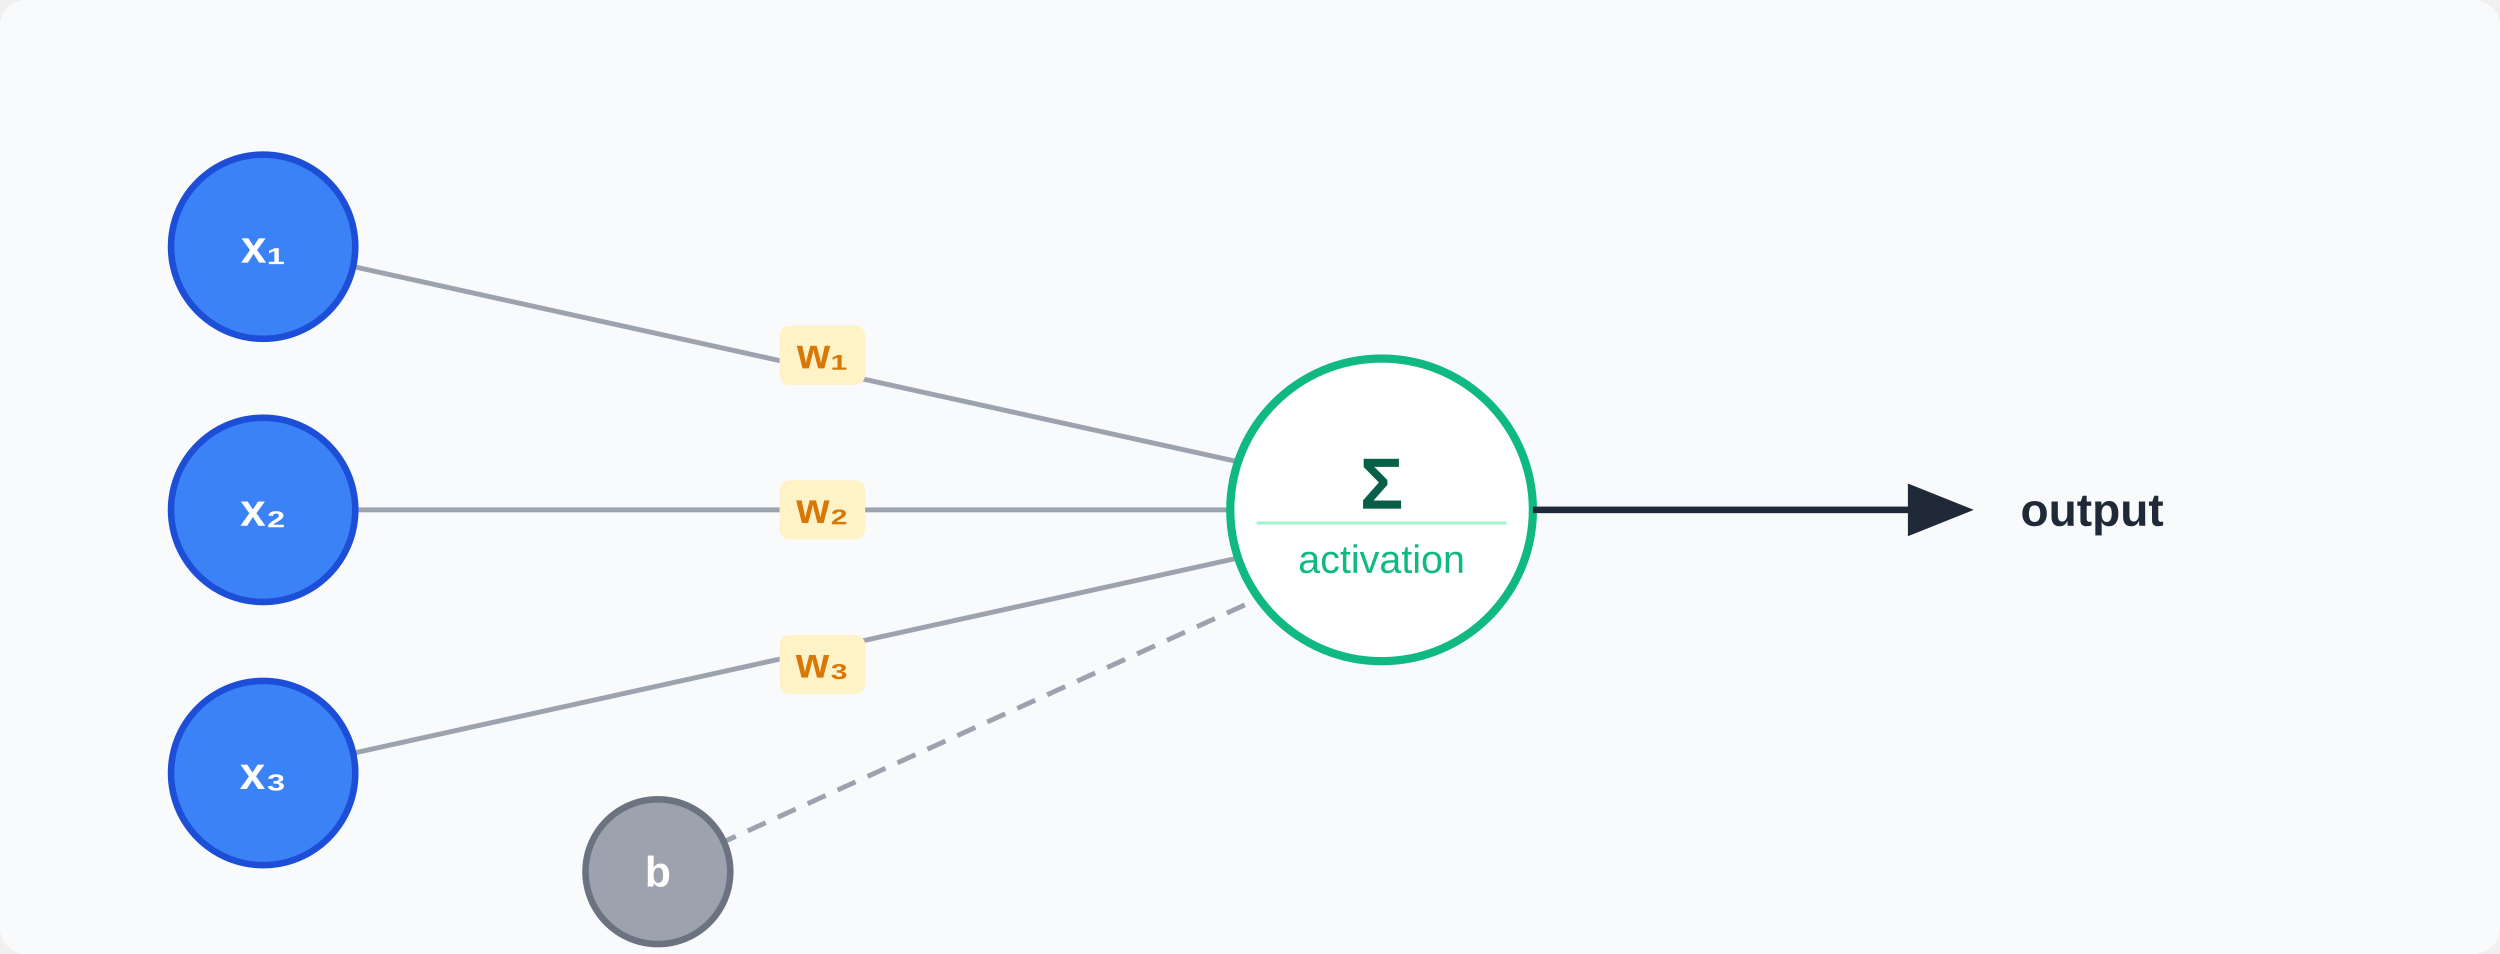
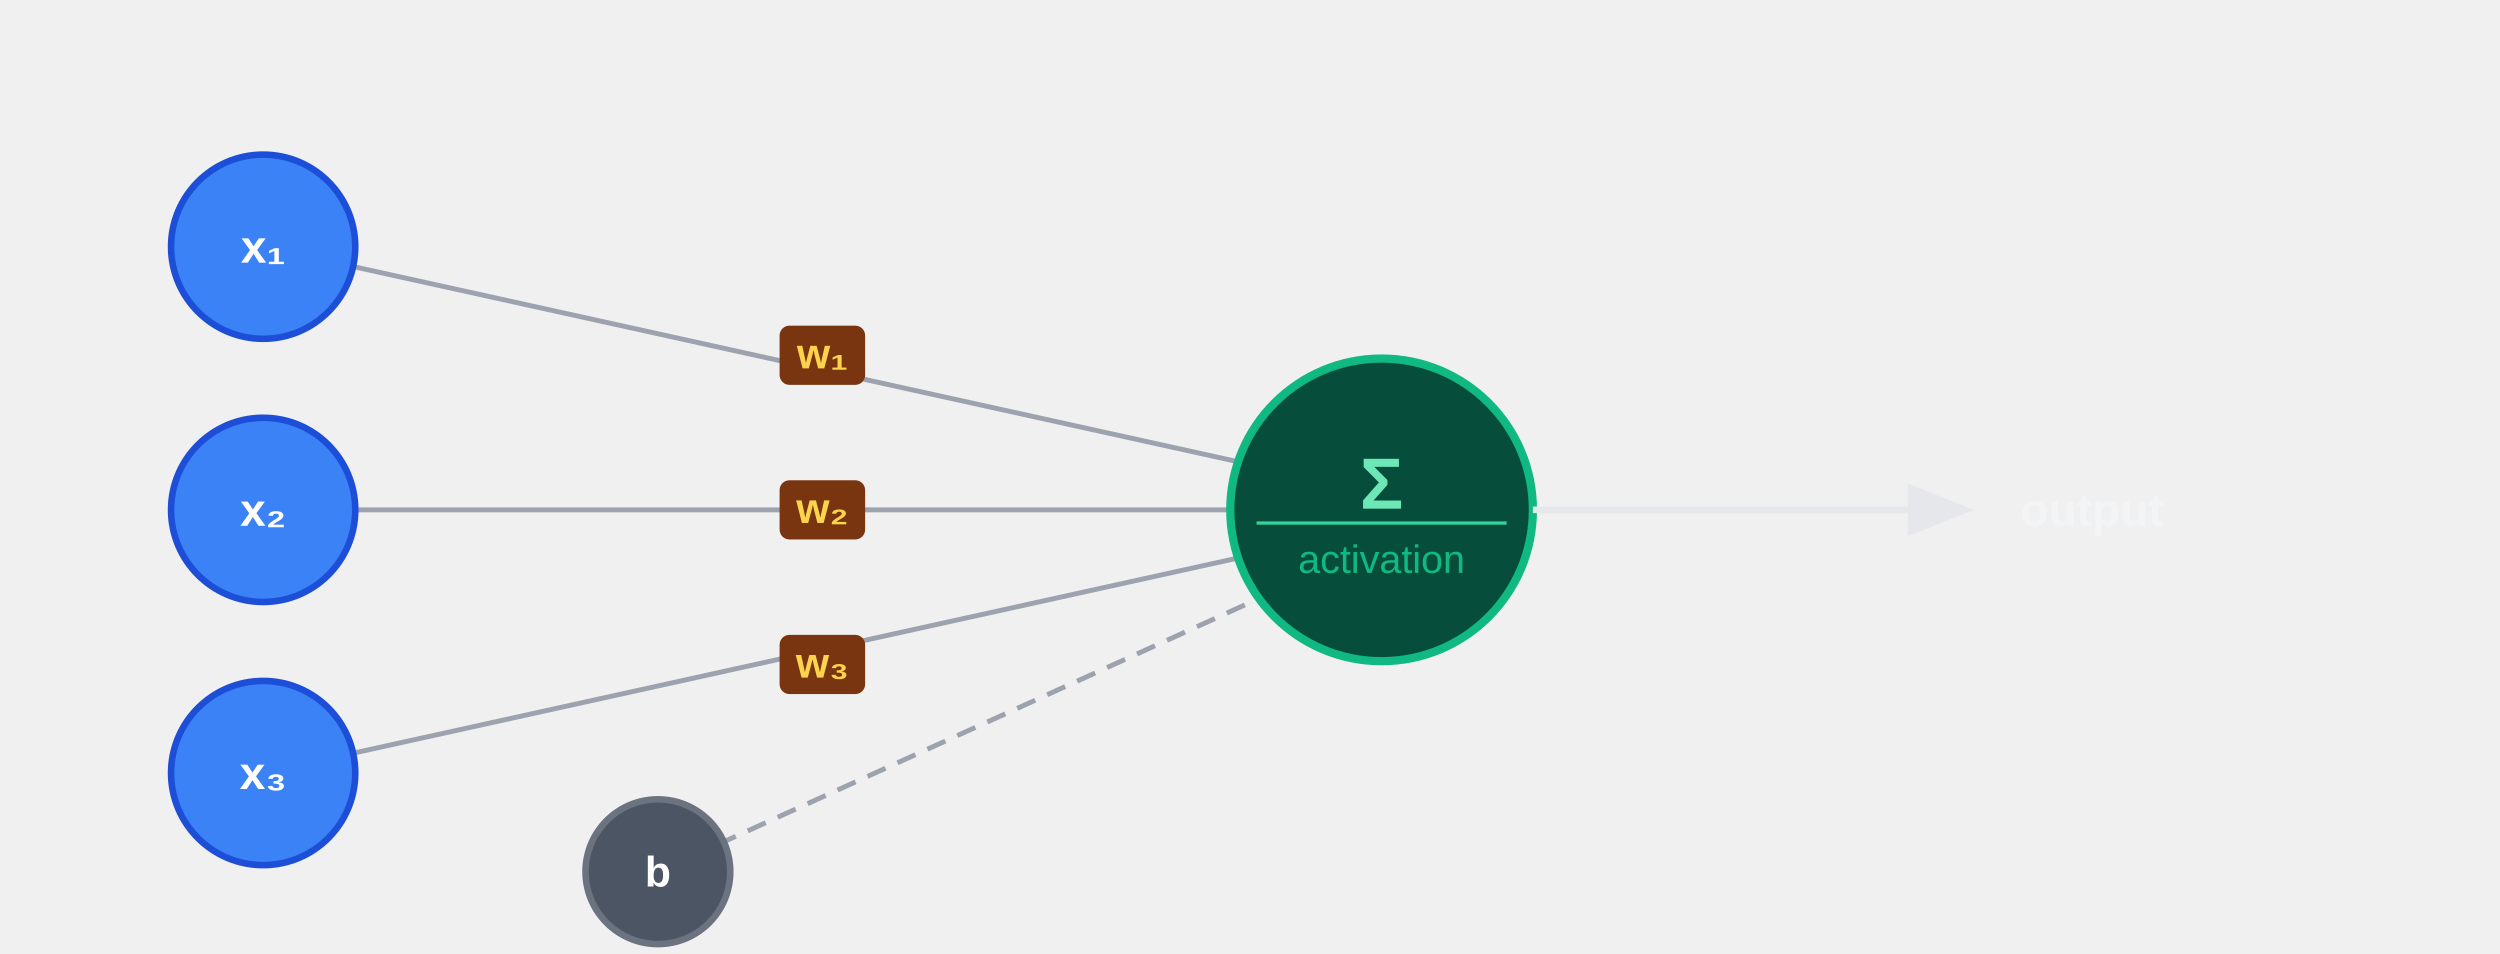
<svg xmlns="http://www.w3.org/2000/svg" viewBox="0 0 760 290" font-family="Arial, sans-serif" font-size="14">
-   <rect width="760" height="290" fill="#F9FAFB" rx="8" />
+   <defs>
+     <marker id="ah" markerWidth="10" markerHeight="8" refX="8" refY="4" orient="auto">
+       <polygon points="0,0 10,4 0,8" fill="#E5E7EB" />
+     </marker>
+   </defs>
  <g stroke="#9CA3AF" stroke-width="1.5">
    <line x1="80" y1="75" x2="420" y2="150" />
    <line x1="80" y1="155" x2="420" y2="155" />
    <line x1="80" y1="235" x2="420" y2="160" />
    <line x1="200" y1="265" x2="420" y2="165" stroke-dasharray="6,4" />
  </g>
-   <rect x="237" y="99" width="26" height="18" fill="#FEF3C7" rx="3" />
-   <text x="250" y="112" text-anchor="middle" fill="#D97706" font-weight="bold" font-size="13">w₁</text>
-   <rect x="237" y="146" width="26" height="18" fill="#FEF3C7" rx="3" />
-   <text x="250" y="159" text-anchor="middle" fill="#D97706" font-weight="bold" font-size="13">w₂</text>
-   <rect x="237" y="193" width="26" height="18" fill="#FEF3C7" rx="3" />
-   <text x="250" y="206" text-anchor="middle" fill="#D97706" font-weight="bold" font-size="13">w₃</text>
+   <rect x="237" y="99" width="26" height="18" fill="#78350F" rx="3" />
+   <text x="250" y="112" text-anchor="middle" fill="#FCD34D" font-weight="bold" font-size="13">w₁</text>
+   <rect x="237" y="146" width="26" height="18" fill="#78350F" rx="3" />
+   <text x="250" y="159" text-anchor="middle" fill="#FCD34D" font-weight="bold" font-size="13">w₂</text>
+   <rect x="237" y="193" width="26" height="18" fill="#78350F" rx="3" />
+   <text x="250" y="206" text-anchor="middle" fill="#FCD34D" font-weight="bold" font-size="13">w₃</text>
  <circle cx="80" cy="75" r="28" fill="#3B82F6" stroke="#1D4ED8" stroke-width="2" />
  <text x="80" y="75" text-anchor="middle" dominant-baseline="central" fill="white" font-weight="bold">x₁</text>
  <circle cx="80" cy="155" r="28" fill="#3B82F6" stroke="#1D4ED8" stroke-width="2" />
  <text x="80" y="155" text-anchor="middle" dominant-baseline="central" fill="white" font-weight="bold">x₂</text>
  <circle cx="80" cy="235" r="28" fill="#3B82F6" stroke="#1D4ED8" stroke-width="2" />
  <text x="80" y="235" text-anchor="middle" dominant-baseline="central" fill="white" font-weight="bold">x₃</text>
-   <circle cx="200" cy="265" r="22" fill="#9CA3AF" stroke="#6B7280" stroke-width="2" />
+   <circle cx="200" cy="265" r="22" fill="#4B5563" stroke="#6B7280" stroke-width="2" />
  <text x="200" y="265" text-anchor="middle" dominant-baseline="central" fill="white" font-weight="bold" font-size="13">b</text>
-   <circle cx="420" cy="155" r="46" fill="white" stroke="#10B981" stroke-width="2.5" />
-   <text x="420" y="147" text-anchor="middle" dominant-baseline="central" fill="#065F46" font-size="22" font-weight="bold">Σ</text>
-   <line x1="382" y1="159" x2="458" y2="159" stroke="#A7F3D0" stroke-width="1" />
+   <circle cx="420" cy="155" r="46" fill="#064E3B" stroke="#10B981" stroke-width="2.5" />
+   <text x="420" y="147" text-anchor="middle" dominant-baseline="central" fill="#6EE7B7" font-size="22" font-weight="bold">Σ</text>
+   <line x1="382" y1="159" x2="458" y2="159" stroke="#34D399" stroke-width="1" />
  <text x="420" y="170" text-anchor="middle" dominant-baseline="central" fill="#10B981" font-size="12">activation</text>
-   <defs>
-     <marker id="ah" markerWidth="10" markerHeight="8" refX="8" refY="4" orient="auto">
-       <polygon points="0,0 10,4 0,8" fill="#1F2937" />
-     </marker>
-   </defs>
-   <line x1="466" y1="155" x2="596" y2="155" stroke="#1F2937" stroke-width="2" marker-end="url(#ah)" />
-   <text x="636" y="155" text-anchor="middle" dominant-baseline="central" fill="#1F2937" font-weight="bold">output</text>
+   <line x1="466" y1="155" x2="596" y2="155" stroke="#E5E7EB" stroke-width="2" marker-end="url(#ah)" />
+   <text x="636" y="155" text-anchor="middle" dominant-baseline="central" fill="#F3F4F6" font-weight="bold">output</text>
</svg>
